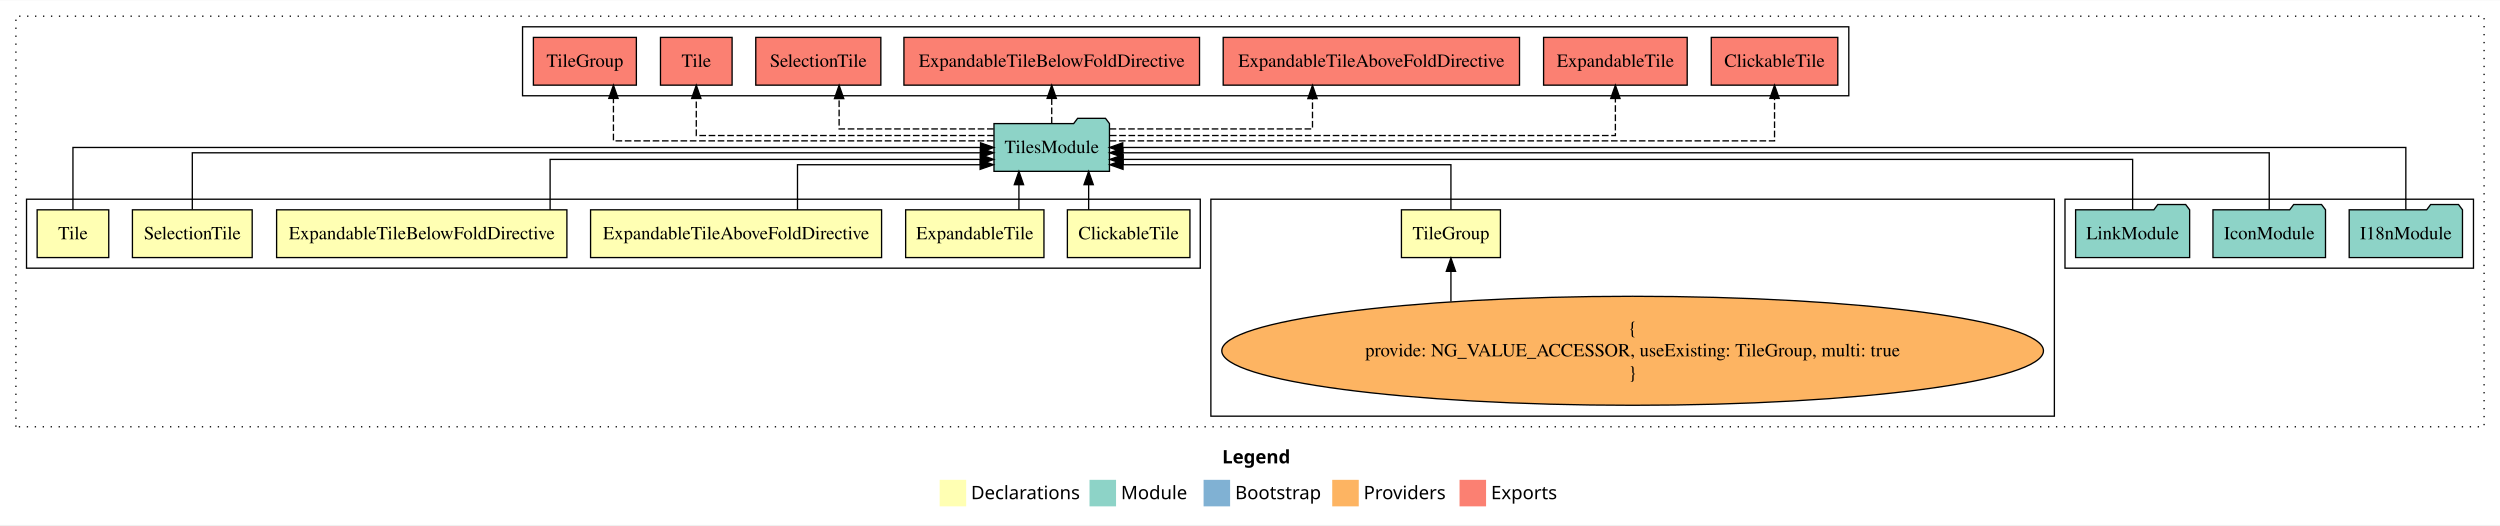
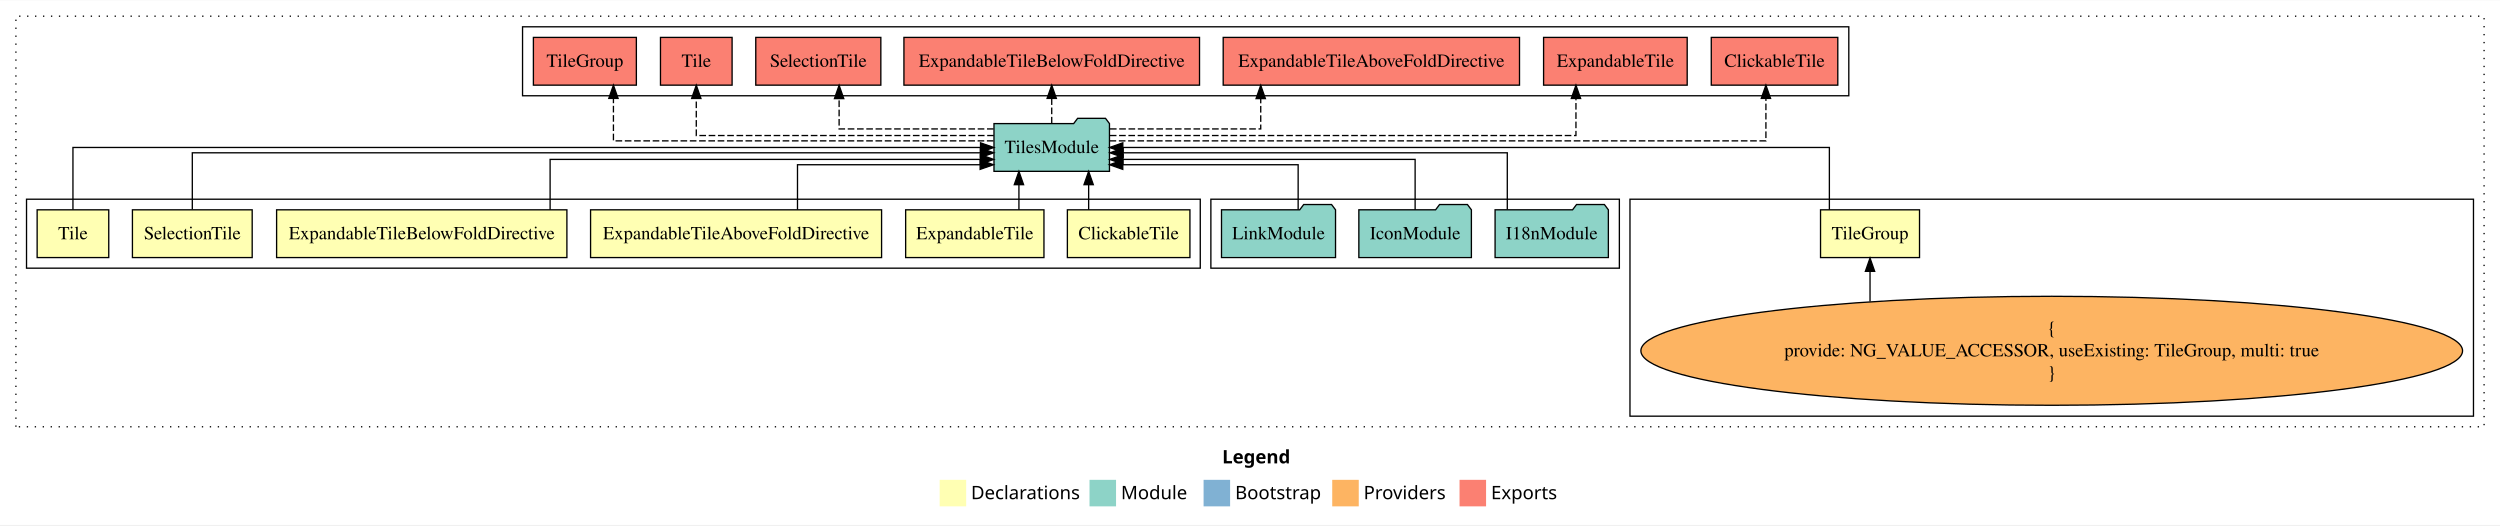
<svg xmlns="http://www.w3.org/2000/svg" width="1885pt" height="396pt" viewBox="0.00 0.00 1885.00 395.59">
  <g id="graph0" class="graph" transform="scale(1 1) rotate(0) translate(4 391.59)">
    <polygon fill="white" stroke="transparent" points="-4,4 -4,-391.59 1881,-391.59 1881,4 -4,4" />
    <text text-anchor="start" x="917.51" y="-42.4" font-family="Times-12" font-weight="bold" font-size="14.00">Legend</text>
    <polygon fill="#ffffb3" stroke="transparent" points="704.5,-10 704.5,-30 724.5,-30 724.5,-10 704.5,-10" />
    <text text-anchor="start" x="728.13" y="-15.4" font-family="Times-12" font-size="14.00">  Declarations</text>
    <polygon fill="#8dd3c7" stroke="transparent" points="817.5,-10 817.5,-30 837.5,-30 837.5,-10 817.5,-10" />
    <text text-anchor="start" x="841.23" y="-15.4" font-family="Times-12" font-size="14.00">  Module</text>
    <polygon fill="#80b1d3" stroke="transparent" points="903.5,-10 903.5,-30 923.5,-30 923.5,-10 903.5,-10" />
    <text text-anchor="start" x="927.28" y="-15.4" font-family="Times-12" font-size="14.00">  Bootstrap</text>
    <polygon fill="#fdb462" stroke="transparent" points="1000.5,-10 1000.5,-30 1020.5,-30 1020.5,-10 1000.5,-10" />
    <text text-anchor="start" x="1024.17" y="-15.4" font-family="Times-12" font-size="14.00">  Providers</text>
    <polygon fill="#fb8072" stroke="transparent" points="1096.5,-10 1096.5,-30 1116.5,-30 1116.5,-10 1096.5,-10" />
    <text text-anchor="start" x="1120.23" y="-15.4" font-family="Times-12" font-size="14.00">  Exports</text>
    <g id="clust1" class="cluster">
      <polygon fill="none" stroke="black" stroke-dasharray="1,5" points="8,-70 8,-379.59 1869,-379.59 1869,-70 8,-70" />
    </g>
-     <g id="clust11" class="cluster">
-       <polygon fill="none" stroke="black" points="390,-319.59 390,-371.59 1390,-371.59 1390,-319.59 390,-319.59" />
+     <g id="clust9" class="cluster">
+       <polygon fill="none" stroke="black" points="1225,-78 1225,-241.59 1861,-241.59 1861,-78 1225,-78" />
    </g>
    <g id="clust10" class="cluster">
-       <polygon fill="none" stroke="black" points="1553,-189.59 1553,-241.59 1861,-241.59 1861,-189.59 1553,-189.59" />
-     </g>
-     <g id="clust9" class="cluster">
-       <polygon fill="none" stroke="black" points="909,-78 909,-241.59 1545,-241.59 1545,-78 909,-78" />
+       <polygon fill="none" stroke="black" points="909,-189.59 909,-241.59 1217,-241.59 1217,-189.59 909,-189.59" />
    </g>
    <g id="clust2" class="cluster">
      <polygon fill="none" stroke="black" points="16,-189.59 16,-241.59 901,-241.59 901,-189.59 16,-189.59" />
+     </g>
+     <g id="clust11" class="cluster">
+       <polygon fill="none" stroke="black" points="390,-319.59 390,-371.59 1390,-371.59 1390,-319.59 390,-319.59" />
    </g>
    <g id="node1" class="node">
      <polygon fill="#ffffb3" stroke="black" points="893.2,-233.59 800.8,-233.59 800.8,-197.59 893.2,-197.59 893.2,-233.59" />
      <text text-anchor="middle" x="847" y="-211.39" font-family="Times,serif" font-size="14.00">ClickableTile</text>
    </g>
    <g id="node8" class="node">
      <polygon fill="#8dd3c7" stroke="black" points="832.54,-298.59 829.54,-302.59 808.54,-302.59 805.54,-298.59 745.46,-298.59 745.46,-262.59 832.54,-262.59 832.54,-298.59" />
      <text text-anchor="middle" x="789" y="-276.39" font-family="Times,serif" font-size="14.00">TilesModule</text>
    </g>
    <g id="edge1" class="edge">
      <path fill="none" stroke="black" d="M816.84,-233.7C816.84,-233.7 816.84,-252.58 816.84,-252.58" />
      <polygon fill="black" stroke="black" points="813.34,-252.58 816.84,-262.58 820.34,-252.58 813.34,-252.58" />
    </g>
    <g id="node2" class="node">
      <polygon fill="#ffffb3" stroke="black" points="783.14,-233.59 678.86,-233.59 678.86,-197.59 783.14,-197.59 783.14,-233.59" />
      <text text-anchor="middle" x="731" y="-211.39" font-family="Times,serif" font-size="14.00">ExpandableTile</text>
    </g>
    <g id="edge2" class="edge">
      <path fill="none" stroke="black" d="M764.27,-233.7C764.27,-233.7 764.27,-252.58 764.27,-252.58" />
      <polygon fill="black" stroke="black" points="760.77,-252.58 764.27,-262.58 767.77,-252.58 760.77,-252.58" />
    </g>
    <g id="node3" class="node">
      <polygon fill="#ffffb3" stroke="black" points="660.71,-233.59 441.29,-233.59 441.29,-197.59 660.71,-197.59 660.71,-233.59" />
      <text text-anchor="middle" x="551" y="-211.39" font-family="Times,serif" font-size="14.00">ExpandableTileAboveFoldDirective</text>
    </g>
    <g id="edge3" class="edge">
      <path fill="none" stroke="black" d="M597.31,-233.78C597.31,-248.77 597.31,-267.59 597.31,-267.59 597.31,-267.59 735.02,-267.59 735.02,-267.59" />
      <polygon fill="black" stroke="black" points="735.02,-271.09 745.02,-267.59 735.02,-264.09 735.02,-271.09" />
    </g>
    <g id="node4" class="node">
      <polygon fill="#ffffb3" stroke="black" points="423.44,-233.59 204.56,-233.59 204.56,-197.59 423.44,-197.59 423.44,-233.59" />
      <text text-anchor="middle" x="314" y="-211.39" font-family="Times,serif" font-size="14.00">ExpandableTileBelowFoldDirective</text>
    </g>
    <g id="edge4" class="edge">
      <path fill="none" stroke="black" d="M410.78,-233.62C410.78,-249.99 410.78,-271.59 410.78,-271.59 410.78,-271.59 735.24,-271.59 735.24,-271.59" />
      <polygon fill="black" stroke="black" points="735.24,-275.09 745.24,-271.59 735.24,-268.09 735.24,-275.09" />
    </g>
    <g id="node5" class="node">
      <polygon fill="#ffffb3" stroke="black" points="186.15,-233.59 95.85,-233.59 95.85,-197.59 186.15,-197.59 186.15,-233.59" />
      <text text-anchor="middle" x="141" y="-211.39" font-family="Times,serif" font-size="14.00">SelectionTile</text>
    </g>
    <g id="edge5" class="edge">
      <path fill="none" stroke="black" d="M141,-233.89C141,-251.86 141,-276.59 141,-276.59 141,-276.59 735.22,-276.59 735.22,-276.59" />
      <polygon fill="black" stroke="black" points="735.22,-280.09 745.22,-276.59 735.22,-273.09 735.22,-280.09" />
    </g>
    <g id="node6" class="node">
      <polygon fill="#ffffb3" stroke="black" points="78,-233.59 24,-233.59 24,-197.59 78,-197.59 78,-233.59" />
      <text text-anchor="middle" x="51" y="-211.39" font-family="Times,serif" font-size="14.00">Tile</text>
    </g>
    <g id="edge6" class="edge">
      <path fill="none" stroke="black" d="M51,-233.7C51,-252.93 51,-280.59 51,-280.59 51,-280.59 735.32,-280.59 735.32,-280.59" />
      <polygon fill="black" stroke="black" points="735.32,-284.09 745.32,-280.59 735.32,-277.09 735.32,-284.09" />
    </g>
    <g id="node7" class="node">
-       <polygon fill="#ffffb3" stroke="black" points="1127.32,-233.59 1052.68,-233.59 1052.68,-197.59 1127.32,-197.59 1127.32,-233.59" />
-       <text text-anchor="middle" x="1090" y="-211.39" font-family="Times,serif" font-size="14.00">TileGroup</text>
+       <polygon fill="#ffffb3" stroke="black" points="1443.32,-233.59 1368.68,-233.59 1368.68,-197.59 1443.32,-197.59 1443.32,-233.59" />
+       <text text-anchor="middle" x="1406" y="-211.39" font-family="Times,serif" font-size="14.00">TileGroup</text>
    </g>
    <g id="edge7" class="edge">
-       <path fill="none" stroke="black" d="M1090,-233.78C1090,-248.77 1090,-267.59 1090,-267.59 1090,-267.59 842.77,-267.59 842.77,-267.59" />
-       <polygon fill="black" stroke="black" points="842.77,-264.09 832.77,-267.59 842.77,-271.09 842.77,-264.09" />
+       <path fill="none" stroke="black" d="M1375.35,-233.7C1375.35,-252.93 1375.35,-280.59 1375.35,-280.59 1375.35,-280.59 842.59,-280.59 842.59,-280.59" />
+       <polygon fill="black" stroke="black" points="842.59,-277.09 832.59,-280.59 842.59,-284.09 842.59,-277.09" />
    </g>
    <g id="node13" class="node">
      <polygon fill="#fb8072" stroke="black" points="1381.7,-363.59 1286.3,-363.59 1286.3,-327.59 1381.7,-327.59 1381.7,-363.59" />
      <text text-anchor="middle" x="1334" y="-341.39" font-family="Times,serif" font-size="14.00">ClickableTile </text>
    </g>
    <g id="edge12" class="edge">
-       <path fill="none" stroke="black" stroke-dasharray="5,2" d="M832.68,-285.59C962,-285.59 1334,-285.59 1334,-285.59 1334,-285.59 1334,-317.59 1334,-317.59" />
-       <polygon fill="black" stroke="black" points="1330.5,-317.59 1334,-327.59 1337.5,-317.59 1330.5,-317.59" />
+       <path fill="none" stroke="black" stroke-dasharray="5,2" d="M832.61,-285.59C960.81,-285.59 1327.5,-285.59 1327.5,-285.59 1327.5,-285.59 1327.5,-317.59 1327.5,-317.59" />
+       <polygon fill="black" stroke="black" points="1324,-317.59 1327.5,-327.59 1331,-317.59 1324,-317.59" />
    </g>
    <g id="node14" class="node">
      <polygon fill="#fb8072" stroke="black" points="1268.14,-363.59 1159.86,-363.59 1159.86,-327.59 1268.14,-327.59 1268.14,-363.59" />
      <text text-anchor="middle" x="1214" y="-341.39" font-family="Times,serif" font-size="14.00">ExpandableTile </text>
    </g>
    <g id="edge13" class="edge">
-       <path fill="none" stroke="black" stroke-dasharray="5,2" d="M832.88,-289.59C941.47,-289.59 1214,-289.59 1214,-289.59 1214,-289.59 1214,-317.56 1214,-317.56" />
-       <polygon fill="black" stroke="black" points="1210.5,-317.56 1214,-327.56 1217.5,-317.56 1210.5,-317.56" />
+       <path fill="none" stroke="black" stroke-dasharray="5,2" d="M832.81,-289.59C935.72,-289.59 1184.27,-289.59 1184.27,-289.59 1184.27,-289.59 1184.27,-317.56 1184.27,-317.56" />
+       <polygon fill="black" stroke="black" points="1180.77,-317.56 1184.27,-327.56 1187.77,-317.56 1180.77,-317.56" />
    </g>
    <g id="node15" class="node">
      <polygon fill="#fb8072" stroke="black" points="1141.71,-363.59 918.29,-363.59 918.29,-327.59 1141.71,-327.59 1141.71,-363.59" />
      <text text-anchor="middle" x="1030" y="-341.39" font-family="Times,serif" font-size="14.00">ExpandableTileAboveFoldDirective </text>
    </g>
    <g id="edge14" class="edge">
-       <path fill="none" stroke="black" stroke-dasharray="5,2" d="M832.64,-294.59C890.56,-294.59 985.62,-294.59 985.62,-294.59 985.62,-294.59 985.62,-317.47 985.62,-317.47" />
-       <polygon fill="black" stroke="black" points="982.12,-317.47 985.62,-327.47 989.12,-317.47 982.12,-317.47" />
+       <path fill="none" stroke="black" stroke-dasharray="5,2" d="M832.9,-294.59C879.53,-294.59 946.59,-294.59 946.59,-294.59 946.59,-294.59 946.59,-317.47 946.59,-317.47" />
+       <polygon fill="black" stroke="black" points="943.09,-317.47 946.59,-327.47 950.09,-317.47 943.09,-317.47" />
    </g>
    <g id="node16" class="node">
      <polygon fill="#fb8072" stroke="black" points="900.44,-363.59 677.56,-363.59 677.56,-327.59 900.44,-327.59 900.44,-363.59" />
      <text text-anchor="middle" x="789" y="-341.39" font-family="Times,serif" font-size="14.00">ExpandableTileBelowFoldDirective </text>
    </g>
    <g id="edge15" class="edge">
      <path fill="none" stroke="black" stroke-dasharray="5,2" d="M789,-298.7C789,-298.7 789,-317.58 789,-317.58" />
      <polygon fill="black" stroke="black" points="785.5,-317.58 789,-327.58 792.5,-317.58 785.5,-317.58" />
    </g>
    <g id="node17" class="node">
      <polygon fill="#fb8072" stroke="black" points="660.15,-363.59 565.85,-363.59 565.85,-327.59 660.15,-327.59 660.15,-363.59" />
      <text text-anchor="middle" x="613" y="-341.39" font-family="Times,serif" font-size="14.00">SelectionTile </text>
    </g>
    <g id="edge16" class="edge">
      <path fill="none" stroke="black" stroke-dasharray="5,2" d="M745.19,-294.59C697.73,-294.59 628.69,-294.59 628.69,-294.59 628.69,-294.59 628.69,-317.47 628.69,-317.47" />
      <polygon fill="black" stroke="black" points="625.19,-317.47 628.69,-327.47 632.19,-317.47 625.19,-317.47" />
    </g>
    <g id="node18" class="node">
      <polygon fill="#fb8072" stroke="black" points="548,-363.59 494,-363.59 494,-327.59 548,-327.59 548,-363.59" />
      <text text-anchor="middle" x="521" y="-341.39" font-family="Times,serif" font-size="14.00">Tile </text>
    </g>
    <g id="edge17" class="edge">
      <path fill="none" stroke="black" stroke-dasharray="5,2" d="M745.34,-289.59C669.4,-289.59 521,-289.59 521,-289.59 521,-289.59 521,-317.56 521,-317.56" />
      <polygon fill="black" stroke="black" points="517.5,-317.56 521,-327.56 524.5,-317.56 517.5,-317.56" />
    </g>
    <g id="node19" class="node">
      <polygon fill="#fb8072" stroke="black" points="475.82,-363.59 398.18,-363.59 398.18,-327.59 475.82,-327.59 475.82,-363.59" />
      <text text-anchor="middle" x="437" y="-341.39" font-family="Times,serif" font-size="14.00">TileGroup </text>
    </g>
    <g id="edge18" class="edge">
      <path fill="none" stroke="black" stroke-dasharray="5,2" d="M745.12,-285.59C655.22,-285.59 458.53,-285.59 458.53,-285.59 458.53,-285.59 458.53,-317.59 458.53,-317.59" />
      <polygon fill="black" stroke="black" points="455.03,-317.59 458.53,-327.59 462.03,-317.59 455.03,-317.59" />
    </g>
    <g id="node9" class="node">
-       <ellipse fill="#fdb462" stroke="black" cx="1227" cy="-127.3" rx="309.77" ry="41.09" />
-       <text text-anchor="middle" x="1227" y="-139.9" font-family="Times,serif" font-size="14.00">{</text>
-       <text text-anchor="middle" x="1227" y="-123.1" font-family="Times,serif" font-size="14.00">    provide: NG_VALUE_ACCESSOR, useExisting: TileGroup, multi: true</text>
-       <text text-anchor="middle" x="1227" y="-106.3" font-family="Times,serif" font-size="14.00">}</text>
+       <ellipse fill="#fdb462" stroke="black" cx="1543" cy="-127.3" rx="309.77" ry="41.09" />
+       <text text-anchor="middle" x="1543" y="-139.9" font-family="Times,serif" font-size="14.00">{</text>
+       <text text-anchor="middle" x="1543" y="-123.1" font-family="Times,serif" font-size="14.00">    provide: NG_VALUE_ACCESSOR, useExisting: TileGroup, multi: true</text>
+       <text text-anchor="middle" x="1543" y="-106.3" font-family="Times,serif" font-size="14.00">}</text>
    </g>
    <g id="edge8" class="edge">
-       <path fill="none" stroke="black" d="M1090,-164.48C1090,-164.48 1090,-187.22 1090,-187.22" />
-       <polygon fill="black" stroke="black" points="1086.5,-187.22 1090,-197.22 1093.5,-187.22 1086.5,-187.22" />
+       <path fill="none" stroke="black" d="M1406,-164.48C1406,-164.48 1406,-187.22 1406,-187.22" />
+       <polygon fill="black" stroke="black" points="1402.5,-187.22 1406,-197.22 1409.5,-187.22 1402.5,-187.22" />
    </g>
    <g id="node10" class="node">
-       <polygon fill="#8dd3c7" stroke="black" points="1852.71,-233.59 1849.71,-237.59 1828.71,-237.59 1825.71,-233.59 1767.29,-233.59 1767.29,-197.59 1852.71,-197.59 1852.71,-233.59" />
-       <text text-anchor="middle" x="1810" y="-211.39" font-family="Times,serif" font-size="14.00">I18nModule</text>
+       <polygon fill="#8dd3c7" stroke="black" points="1208.71,-233.59 1205.71,-237.59 1184.71,-237.59 1181.71,-233.59 1123.29,-233.59 1123.29,-197.59 1208.71,-197.59 1208.71,-233.59" />
+       <text text-anchor="middle" x="1166" y="-211.39" font-family="Times,serif" font-size="14.00">I18nModule</text>
    </g>
    <g id="edge9" class="edge">
-       <path fill="none" stroke="black" d="M1810,-233.7C1810,-252.93 1810,-280.59 1810,-280.59 1810,-280.59 842.54,-280.59 842.54,-280.59" />
-       <polygon fill="black" stroke="black" points="842.54,-277.09 832.54,-280.59 842.54,-284.09 842.54,-277.09" />
+       <path fill="none" stroke="black" d="M1132.5,-233.89C1132.5,-251.86 1132.5,-276.59 1132.5,-276.59 1132.5,-276.59 842.85,-276.59 842.85,-276.59" />
+       <polygon fill="black" stroke="black" points="842.85,-273.09 832.85,-276.59 842.85,-280.09 842.85,-273.09" />
    </g>
    <g id="node11" class="node">
-       <polygon fill="#8dd3c7" stroke="black" points="1749.43,-233.59 1746.43,-237.59 1725.43,-237.59 1722.43,-233.59 1664.57,-233.59 1664.57,-197.59 1749.43,-197.59 1749.43,-233.59" />
-       <text text-anchor="middle" x="1707" y="-211.39" font-family="Times,serif" font-size="14.00">IconModule</text>
+       <polygon fill="#8dd3c7" stroke="black" points="1105.43,-233.59 1102.43,-237.59 1081.43,-237.59 1078.43,-233.59 1020.57,-233.59 1020.57,-197.59 1105.43,-197.59 1105.43,-233.59" />
+       <text text-anchor="middle" x="1063" y="-211.39" font-family="Times,serif" font-size="14.00">IconModule</text>
    </g>
    <g id="edge10" class="edge">
-       <path fill="none" stroke="black" d="M1707,-233.89C1707,-251.86 1707,-276.59 1707,-276.59 1707,-276.59 842.66,-276.59 842.66,-276.59" />
-       <polygon fill="black" stroke="black" points="842.66,-273.09 832.66,-276.59 842.66,-280.09 842.66,-273.09" />
+       <path fill="none" stroke="black" d="M1063,-233.62C1063,-249.99 1063,-271.59 1063,-271.59 1063,-271.59 842.72,-271.59 842.72,-271.59" />
+       <polygon fill="black" stroke="black" points="842.72,-268.09 832.72,-271.59 842.72,-275.09 842.72,-268.09" />
    </g>
    <g id="node12" class="node">
-       <polygon fill="#8dd3c7" stroke="black" points="1646.99,-233.59 1643.99,-237.59 1622.99,-237.59 1619.99,-233.59 1561.01,-233.59 1561.01,-197.59 1646.99,-197.59 1646.99,-233.59" />
-       <text text-anchor="middle" x="1604" y="-211.39" font-family="Times,serif" font-size="14.00">LinkModule</text>
+       <polygon fill="#8dd3c7" stroke="black" points="1002.99,-233.59 999.99,-237.59 978.99,-237.59 975.99,-233.59 917.01,-233.59 917.01,-197.59 1002.99,-197.59 1002.99,-233.59" />
+       <text text-anchor="middle" x="960" y="-211.39" font-family="Times,serif" font-size="14.00">LinkModule</text>
    </g>
    <g id="edge11" class="edge">
-       <path fill="none" stroke="black" d="M1604,-233.62C1604,-249.99 1604,-271.59 1604,-271.59 1604,-271.59 842.82,-271.59 842.82,-271.59" />
-       <polygon fill="black" stroke="black" points="842.82,-268.09 832.82,-271.59 842.82,-275.09 842.82,-268.09" />
+       <path fill="none" stroke="black" d="M974.8,-233.78C974.8,-248.77 974.8,-267.59 974.8,-267.59 974.8,-267.59 842.56,-267.59 842.56,-267.59" />
+       <polygon fill="black" stroke="black" points="842.56,-264.09 832.56,-267.59 842.56,-271.09 842.56,-264.09" />
    </g>
  </g>
</svg>
